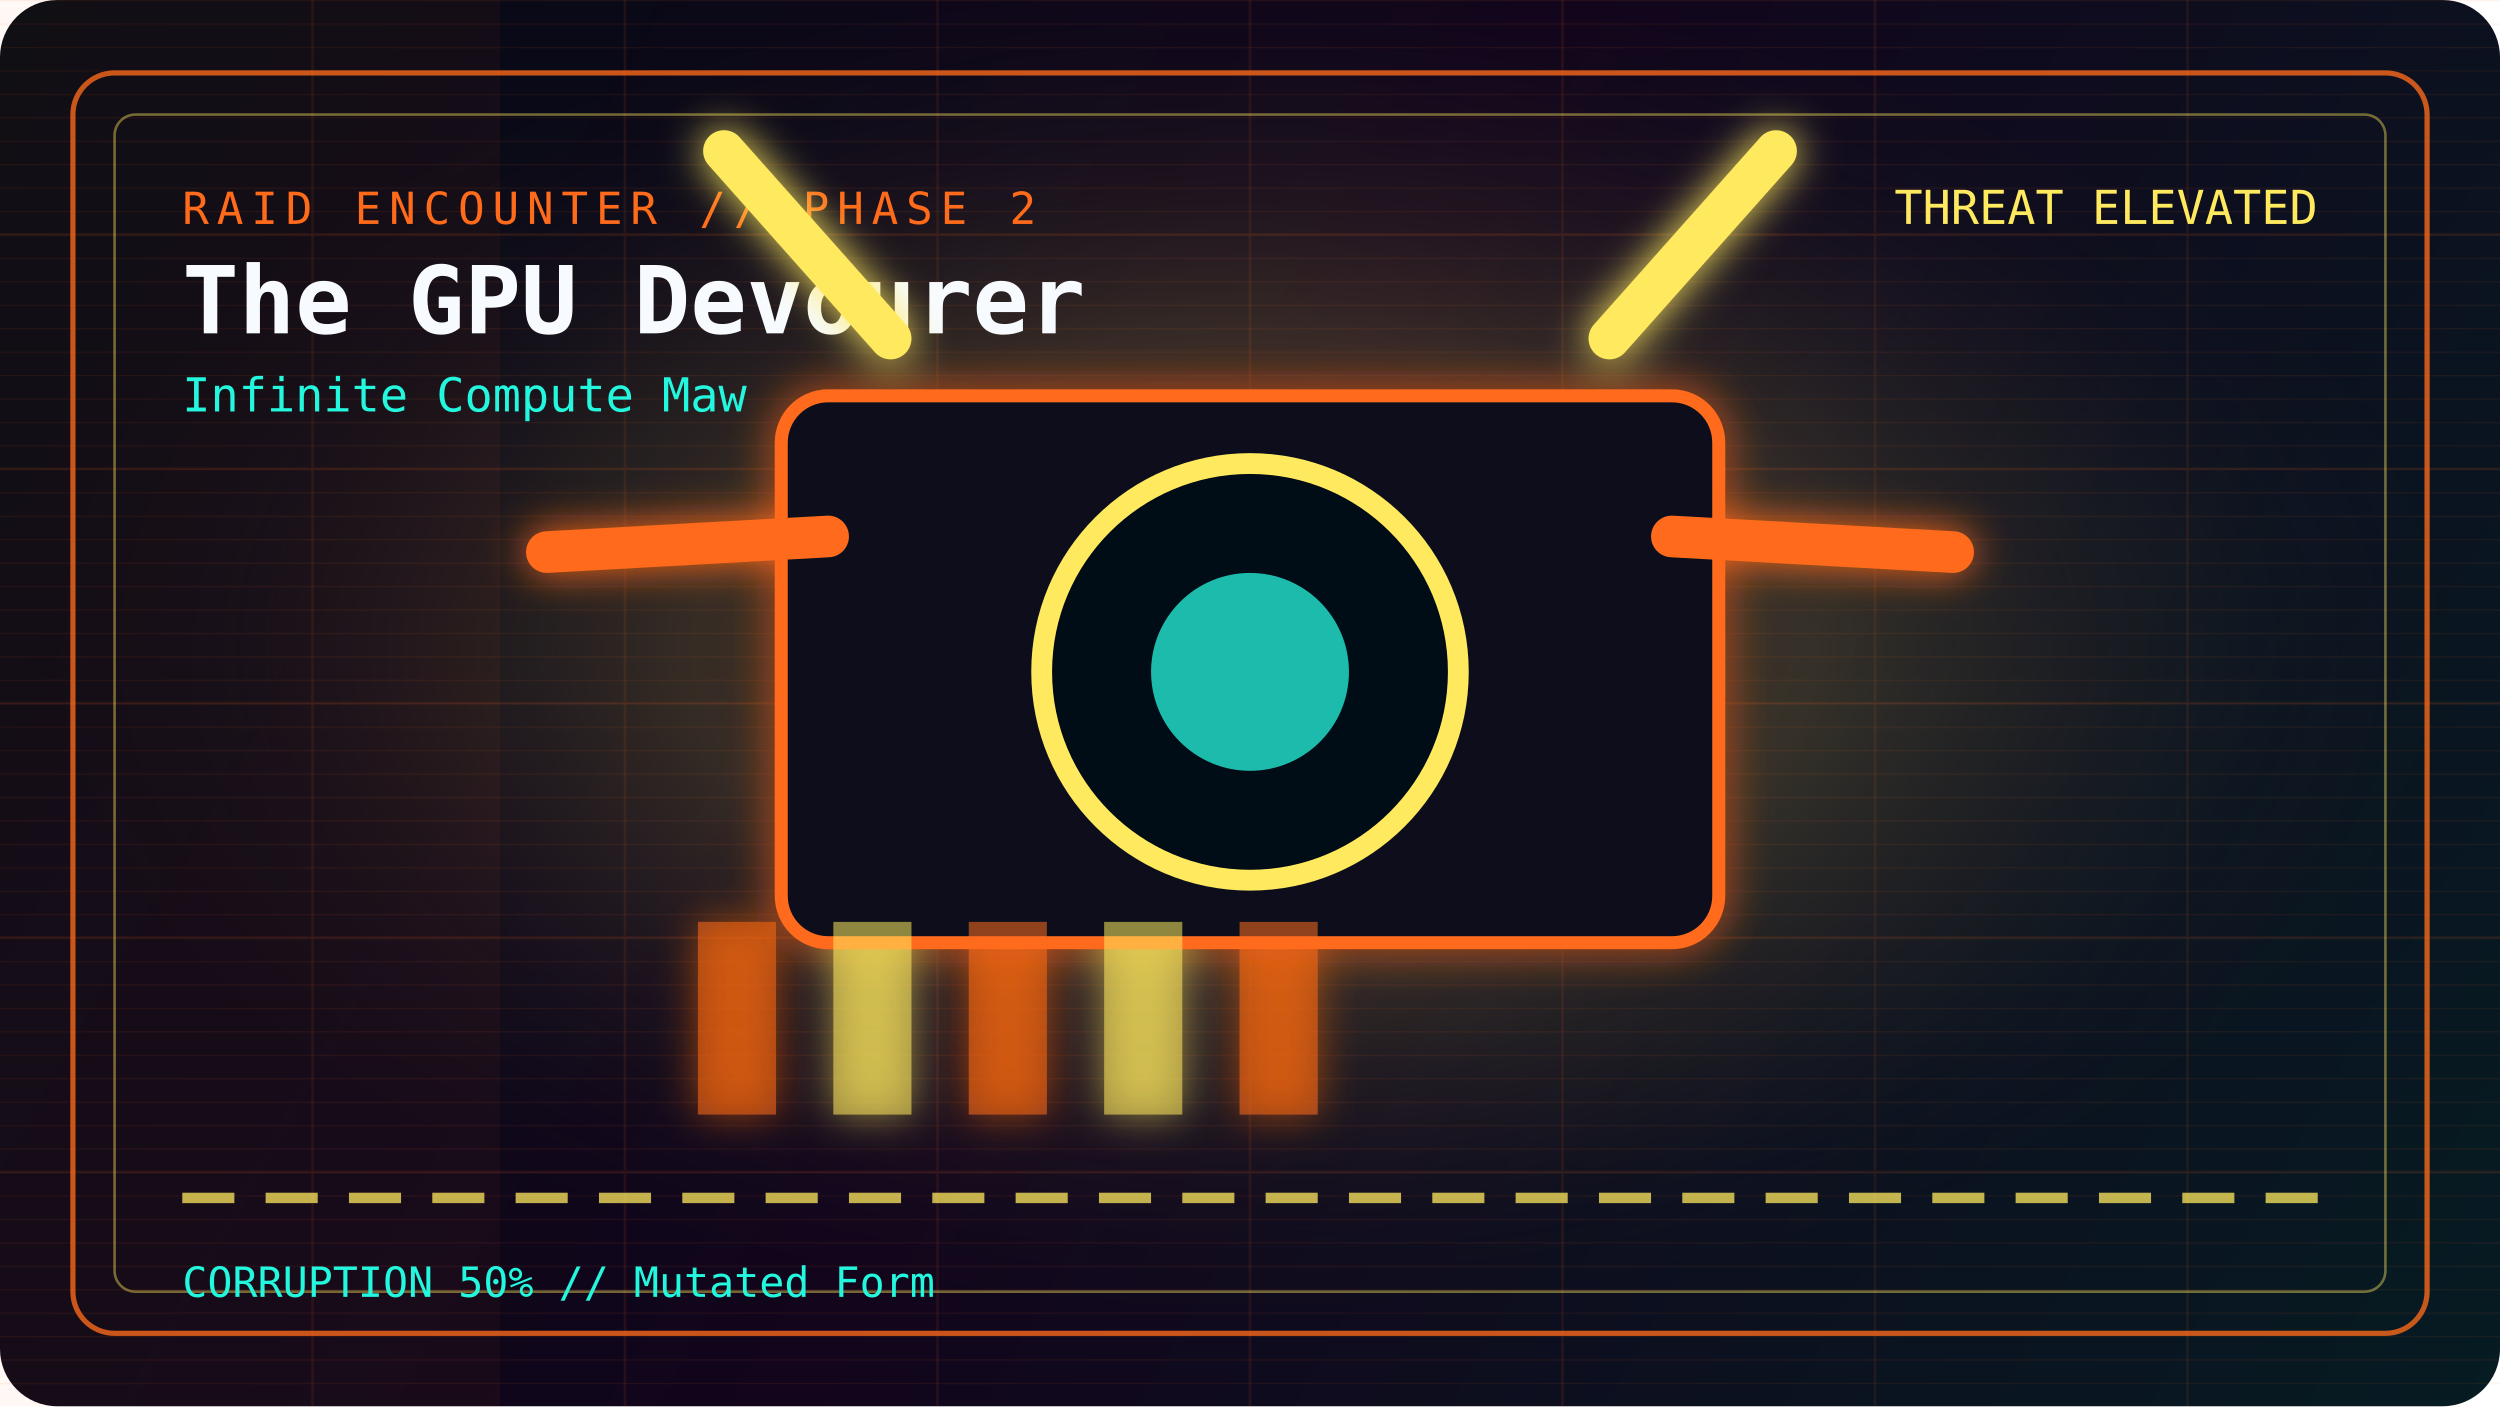
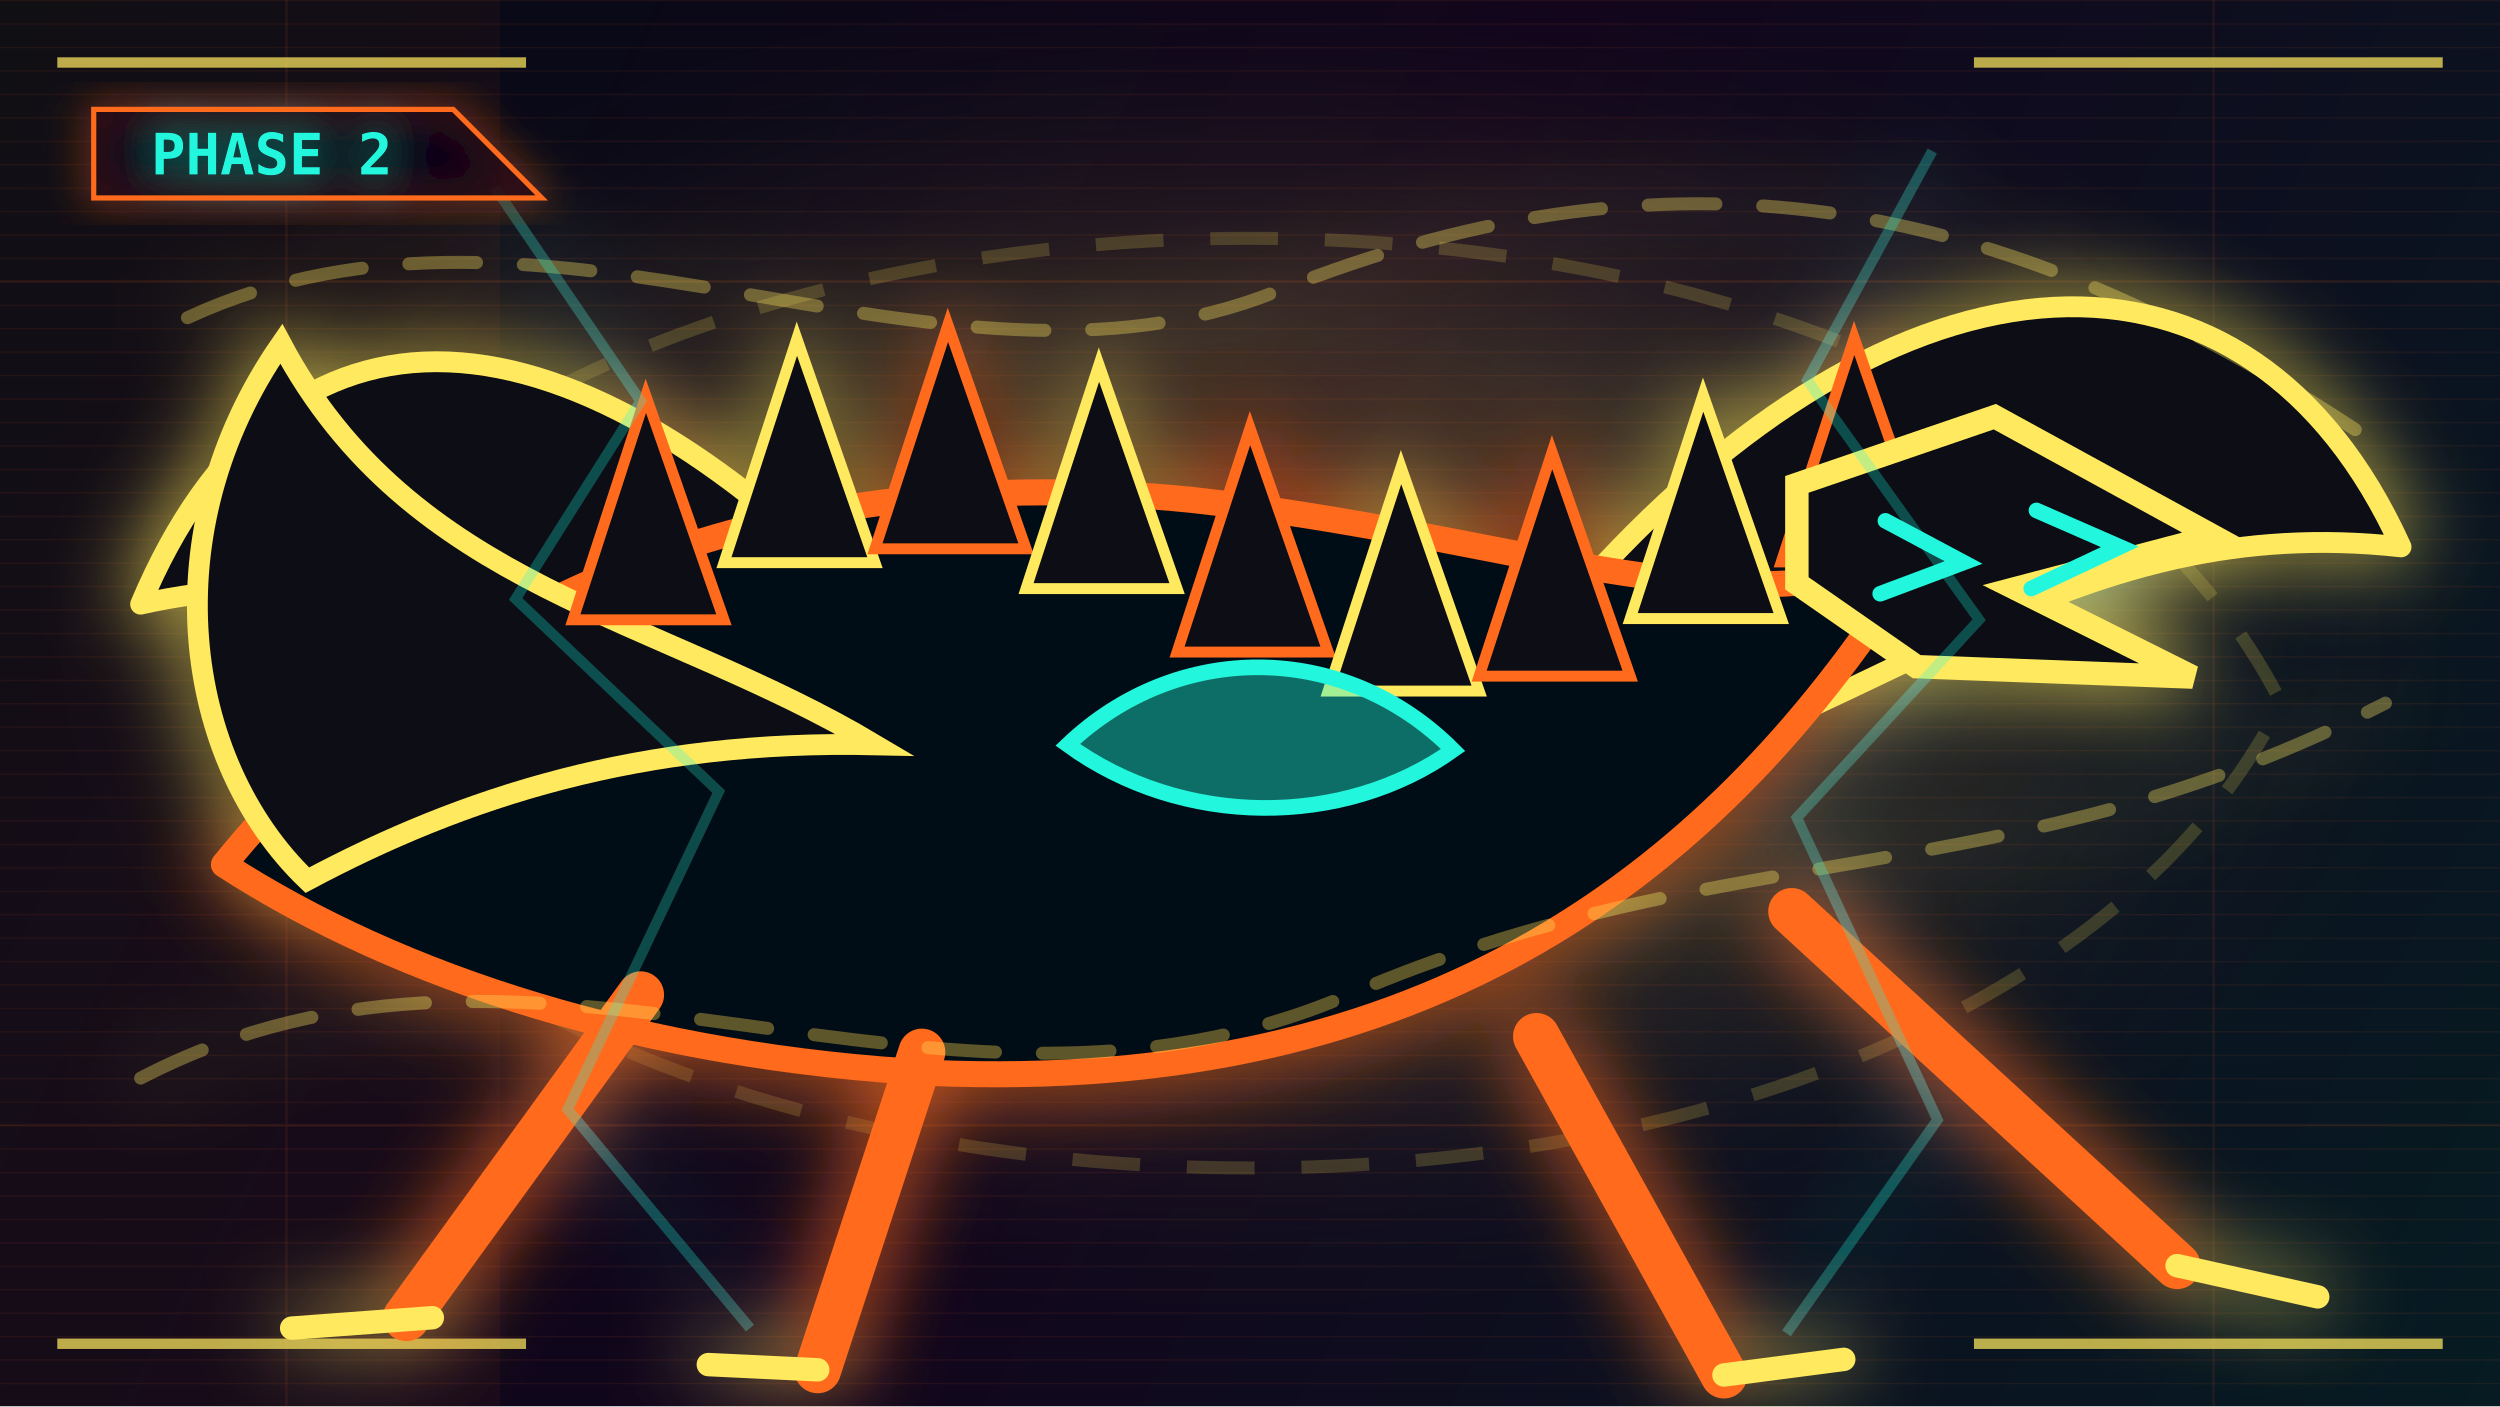
<svg xmlns="http://www.w3.org/2000/svg" width="960" height="540" viewBox="0 0 960 540" fill="none" role="img" aria-labelledby="title desc">
  <defs>
    <linearGradient id="bg" x1="0" y1="0" x2="960" y2="540" gradientUnits="userSpaceOnUse">
      <stop offset="0" stop-color="#050b14" />
      <stop offset=".48" stop-color="#12051c" />
      <stop offset="1" stop-color="#061b22" />
    </linearGradient>
    <radialGradient id="core" cx="50%" cy="46%" r="50%">
      <stop offset="0" stop-color="#ff6b1a" stop-opacity=".32" />
      <stop offset=".45" stop-color="#ffe95e" stop-opacity=".16" />
      <stop offset="1" stop-color="#020713" stop-opacity="0" />
    </radialGradient>
    <pattern id="scan" width="9" height="9" patternUnits="userSpaceOnUse">
      <path d="M0 0H9" stroke="#ff6b1a" stroke-opacity=".08" />
    </pattern>
    <filter id="glow" x="-30%" y="-30%" width="160%" height="160%">
      <feGaussianBlur stdDeviation="8" result="blur" />
      <feMerge>
        <feMergeNode in="blur" />
        <feMergeNode in="SourceGraphic" />
      </feMerge>
    </filter>
+     <filter id="heavyGlow" x="-50%" y="-50%" width="200%" height="200%">
+       <feGaussianBlur stdDeviation="16" result="blur" />
+       <feMerge>
+         <feMergeNode in="blur" />
+         <feMergeNode in="SourceGraphic" />
+       </feMerge>
+     </filter>
    <style>
      @keyframes pulse { 0%,100% { opacity: .55; } 50% { opacity: 1; } }
-       @keyframes dash { to { stroke-dashoffset: -160; } }
      @keyframes spin { to { transform: rotate(360deg); } }
-       @keyframes jitter { 0%,100% { transform: translate(0,0); } 20% { transform: translate(2px,-1px); } 40% { transform: translate(-2px,2px); } 60% { transform: translate(1px,2px); } 80% { transform: translate(-1px,-2px); } }
+       @keyframes shake { 0%,100% { transform: translate(0,0); } 20% { transform: translate(3px,-2px); } 40% { transform: translate(-3px,2px); } 60% { transform: translate(2px,3px); } 80% { transform: translate(-2px,-3px); } }
+       @keyframes drift { 0%,100% { transform: translateX(0); } 50% { transform: translateX(16px); } }
      @keyframes sweep { 0% { transform: translateX(-960px); } 100% { transform: translateX(960px); } }
+       @keyframes flow { to { stroke-dashoffset: -220; } }
      .pulse { animation: pulse 1.9s ease-in-out infinite; }
-       .dash { animation: dash 4s linear infinite; }
      .spin { transform-origin: 480px 270px; animation: spin 10s linear infinite; }
-       .jitter { animation: jitter 1.9s steps(2,end) infinite; }
+       .shake { animation: shake 1.64s steps(2,end) infinite; }
+       .drift { animation: drift 4.5s ease-in-out infinite; }
      .sweep { animation: sweep 5.2s linear infinite; }
+       .flow { animation: flow 4.2s linear infinite; }
    </style>
  </defs>
-   <rect width="960" height="540" rx="22" fill="url(#bg)" />
+   <rect width="960" height="540" fill="url(#bg)" />
  <rect width="960" height="540" fill="url(#core)" />
  <rect width="960" height="540" fill="url(#scan)" />
  <rect class="sweep" x="0" y="0" width="192" height="540" fill="#ff6b1a" fill-opacity=".045" />
-   <path d="M0 90H960M0 180H960M0 270H960M0 360H960M0 450H960M120 0V540M240 0V540M360 0V540M480 0V540M600 0V540M720 0V540M840 0V540" stroke="#ff6b1a" stroke-opacity=".09" />
-   <rect x="28" y="28" width="904" height="484" rx="16" stroke="#ff6b1a" stroke-opacity=".78" stroke-width="2" />
-   <rect x="44" y="44" width="872" height="452" rx="8" stroke="#ffe95e" stroke-opacity=".42" />
-   <text x="70" y="86" fill="#ff6b1a" font-family="ui-monospace, SFMono-Regular, Menlo, Monaco, Consolas, monospace" font-size="17" letter-spacing="3">RAID ENCOUNTER // PHASE 2</text>
-   <text x="70" y="128" fill="#f7fbff" font-family="ui-monospace, SFMono-Regular, Menlo, Monaco, Consolas, monospace" font-size="36" font-weight="900">The GPU Devourer</text>
-   <text x="70" y="158" fill="#23f7dd" font-family="ui-monospace, SFMono-Regular, Menlo, Monaco, Consolas, monospace" font-size="18">Infinite Compute Maw</text>
-   <text x="70" y="498" fill="#23f7dd" font-family="ui-monospace, SFMono-Regular, Menlo, Monaco, Consolas, monospace" font-size="16">CORRUPTION 50% // Mutated Form</text>
-   <g filter="url(#glow)">
+   <path d="M0 108H960M0 432H960M110 0V540M850 0V540" stroke="#ff6b1a" stroke-opacity=".08" />
+   <path d="M22 24H202M758 24H938M22 516H202M758 516H938" stroke="#ffe95e" stroke-opacity=".72" stroke-width="4" />
+   <path class="spin" d="M84 270C204 32 756 32 876 270C756 508 204 508 84 270Z" stroke="#ffe95e" stroke-opacity=".18" stroke-width="5" stroke-dasharray="26 18" fill="none" />
+   <g filter="url(#heavyGlow)">
    <g>
-       <rect x="300" y="152" width="360" height="210" rx="18" fill="#07101b" stroke="#ff6b1a" stroke-width="5" />
-       <circle class="pulse" cx="480" cy="258" r="80" fill="#020713" stroke="#ffe95e" stroke-width="8" />
-       <circle class="spin" cx="480" cy="258" r="38" fill="#23f7dd" fill-opacity=".75" />
-       <path d="M342 130L278 58M618 130L682 58" stroke="#ffe95e" stroke-width="16" stroke-linecap="round" />
-       <path d="M318 206L210 212M642 206L750 212" stroke="#ff6b1a" stroke-width="16" stroke-linecap="round" />
-       <rect class="pulse" x="268" y="354" width="30" height="74" fill="#ff6b1a" fill-opacity=".55" />
-       <rect class="pulse" x="320" y="354" width="30" height="74" fill="#ffe95e" fill-opacity=".55" />
-       <rect class="pulse" x="372" y="354" width="30" height="74" fill="#ff6b1a" fill-opacity=".55" />
-       <rect class="pulse" x="424" y="354" width="30" height="74" fill="#ffe95e" fill-opacity=".55" />
-       <rect class="pulse" x="476" y="354" width="30" height="74" fill="#ff6b1a" fill-opacity=".55" />
+       <path class="shake" d="M346 244C218 108 108 104 54 232C170 206 242 274 352 312Z" fill="#080b13" stroke="#ffe95e" stroke-width="8" stroke-linejoin="round" />
+       <path class="shake" d="M604 230C730 86 864 82 922 210C796 196 728 272 608 304Z" fill="#080b13" stroke="#ffe95e" stroke-width="8" stroke-linejoin="round" />
+       <path d="M86 332C172 226 300 176 458 192C584 206 660 242 736 214C660 336 548 420 358 412C248 406 154 376 86 332Z" fill="#060a12" stroke="#ff6b1a" stroke-width="10" stroke-linejoin="round" />
+       <path d="M118 338C70 292 58 204 108 132C158 226 252 236 336 286C246 284 178 306 118 338Z" fill="#090f18" stroke="#ffe95e" stroke-width="8" />
+       <path class="pulse" d="M220 238L248 152L278 238Z" fill="#070b12" stroke="#ff6b1a" stroke-width="4.2" />
+       <path class="pulse" d="M278 216.067L306 130.067L336 216.067Z" fill="#070b12" stroke="#ffe95e" stroke-width="4.2" />
+       <path class="pulse" d="M336 210.732L364 124.732L394 210.732Z" fill="#070b12" stroke="#ff6b1a" stroke-width="4.2" />
+       <path class="pulse" d="M394 226.033L422 140.033L452 226.033Z" fill="#070b12" stroke="#ffe95e" stroke-width="4.2" />
+       <path class="pulse" d="M452 250.391L480 164.391L510 250.391Z" fill="#070b12" stroke="#ff6b1a" stroke-width="4.2" />
+       <path class="pulse" d="M510 265.371L538 179.371L568 265.371Z" fill="#070b12" stroke="#ffe95e" stroke-width="4.2" />
+       <path class="pulse" d="M568 259.637L596 173.637L626 259.637Z" fill="#070b12" stroke="#ff6b1a" stroke-width="4.2" />
+       <path class="pulse" d="M626 237.529L654 151.529L684 237.529Z" fill="#070b12" stroke="#ffe95e" stroke-width="4.2" />
+       <path class="pulse" d="M684 215.777L712 129.777L742 215.777Z" fill="#070b12" stroke="#ff6b1a" stroke-width="4.2" />
+       <path class="pulse" d="M690 186L766 160L850 206L774 226L842 260L736 256L690 224Z" fill="#070b12" stroke="#ffe95e" stroke-width="9" />
+       <path d="M724 200L754 216L722 228M782 196L814 210L780 226" stroke="#23f7dd" stroke-width="6" stroke-linecap="round" />
+       <path class="pulse" d="M410 286C452 246 516 246 558 288C516 318 454 318 410 286Z" fill="#23f7dd" fill-opacity=".42" stroke="#23f7dd" stroke-width="6" />
+       <path d="M246 382L156 506M354 404L314 526M590 398L662 528M688 350L836 486" stroke="#ff6b1a" stroke-width="18" stroke-linecap="round" />
+       <path d="M166 506L112 510M314 526L272 524M662 528L708 522M836 486L890 498" stroke="#ffe95e" stroke-width="9" stroke-linecap="round" />
+       <path class="flow" d="M72 122C210 58 360 164 490 112C650 48 776 80 906 166M54 414C208 334 360 450 518 382C662 320 772 344 916 270" stroke="#ffe95e" stroke-opacity=".34" stroke-width="5" stroke-linecap="round" stroke-dasharray="26 18" fill="none" />
+       <path class="shake" d="M190 72L246 154L198 230L276 304L218 426L288 510M742 58L694 146L760 238L690 314L744 430L686 512" stroke="#23f7dd" stroke-opacity=".28" stroke-width="4" fill="none" />
    </g>
  </g>
-   <path d="M70 460H890" stroke="#ffe95e" stroke-opacity=".75" stroke-width="4" stroke-dasharray="20 12" />
-   <text x="890" y="86" text-anchor="end" fill="#ffe95e" font-family="ui-monospace, SFMono-Regular, Menlo, Monaco, Consolas, monospace" font-size="18">THREAT ELEVATED</text>
+   <g filter="url(#glow)">
+     <path d="M36 42H174L208 76H36Z" fill="#020713" fill-opacity=".82" stroke="#ff6b1a" stroke-width="2" />
+     <text x="58" y="67" fill="#23f7dd" font-family="ui-monospace, SFMono-Regular, Menlo, Monaco, Consolas, monospace" font-size="22" font-weight="900">PHASE 2</text>
+   </g>
</svg>
